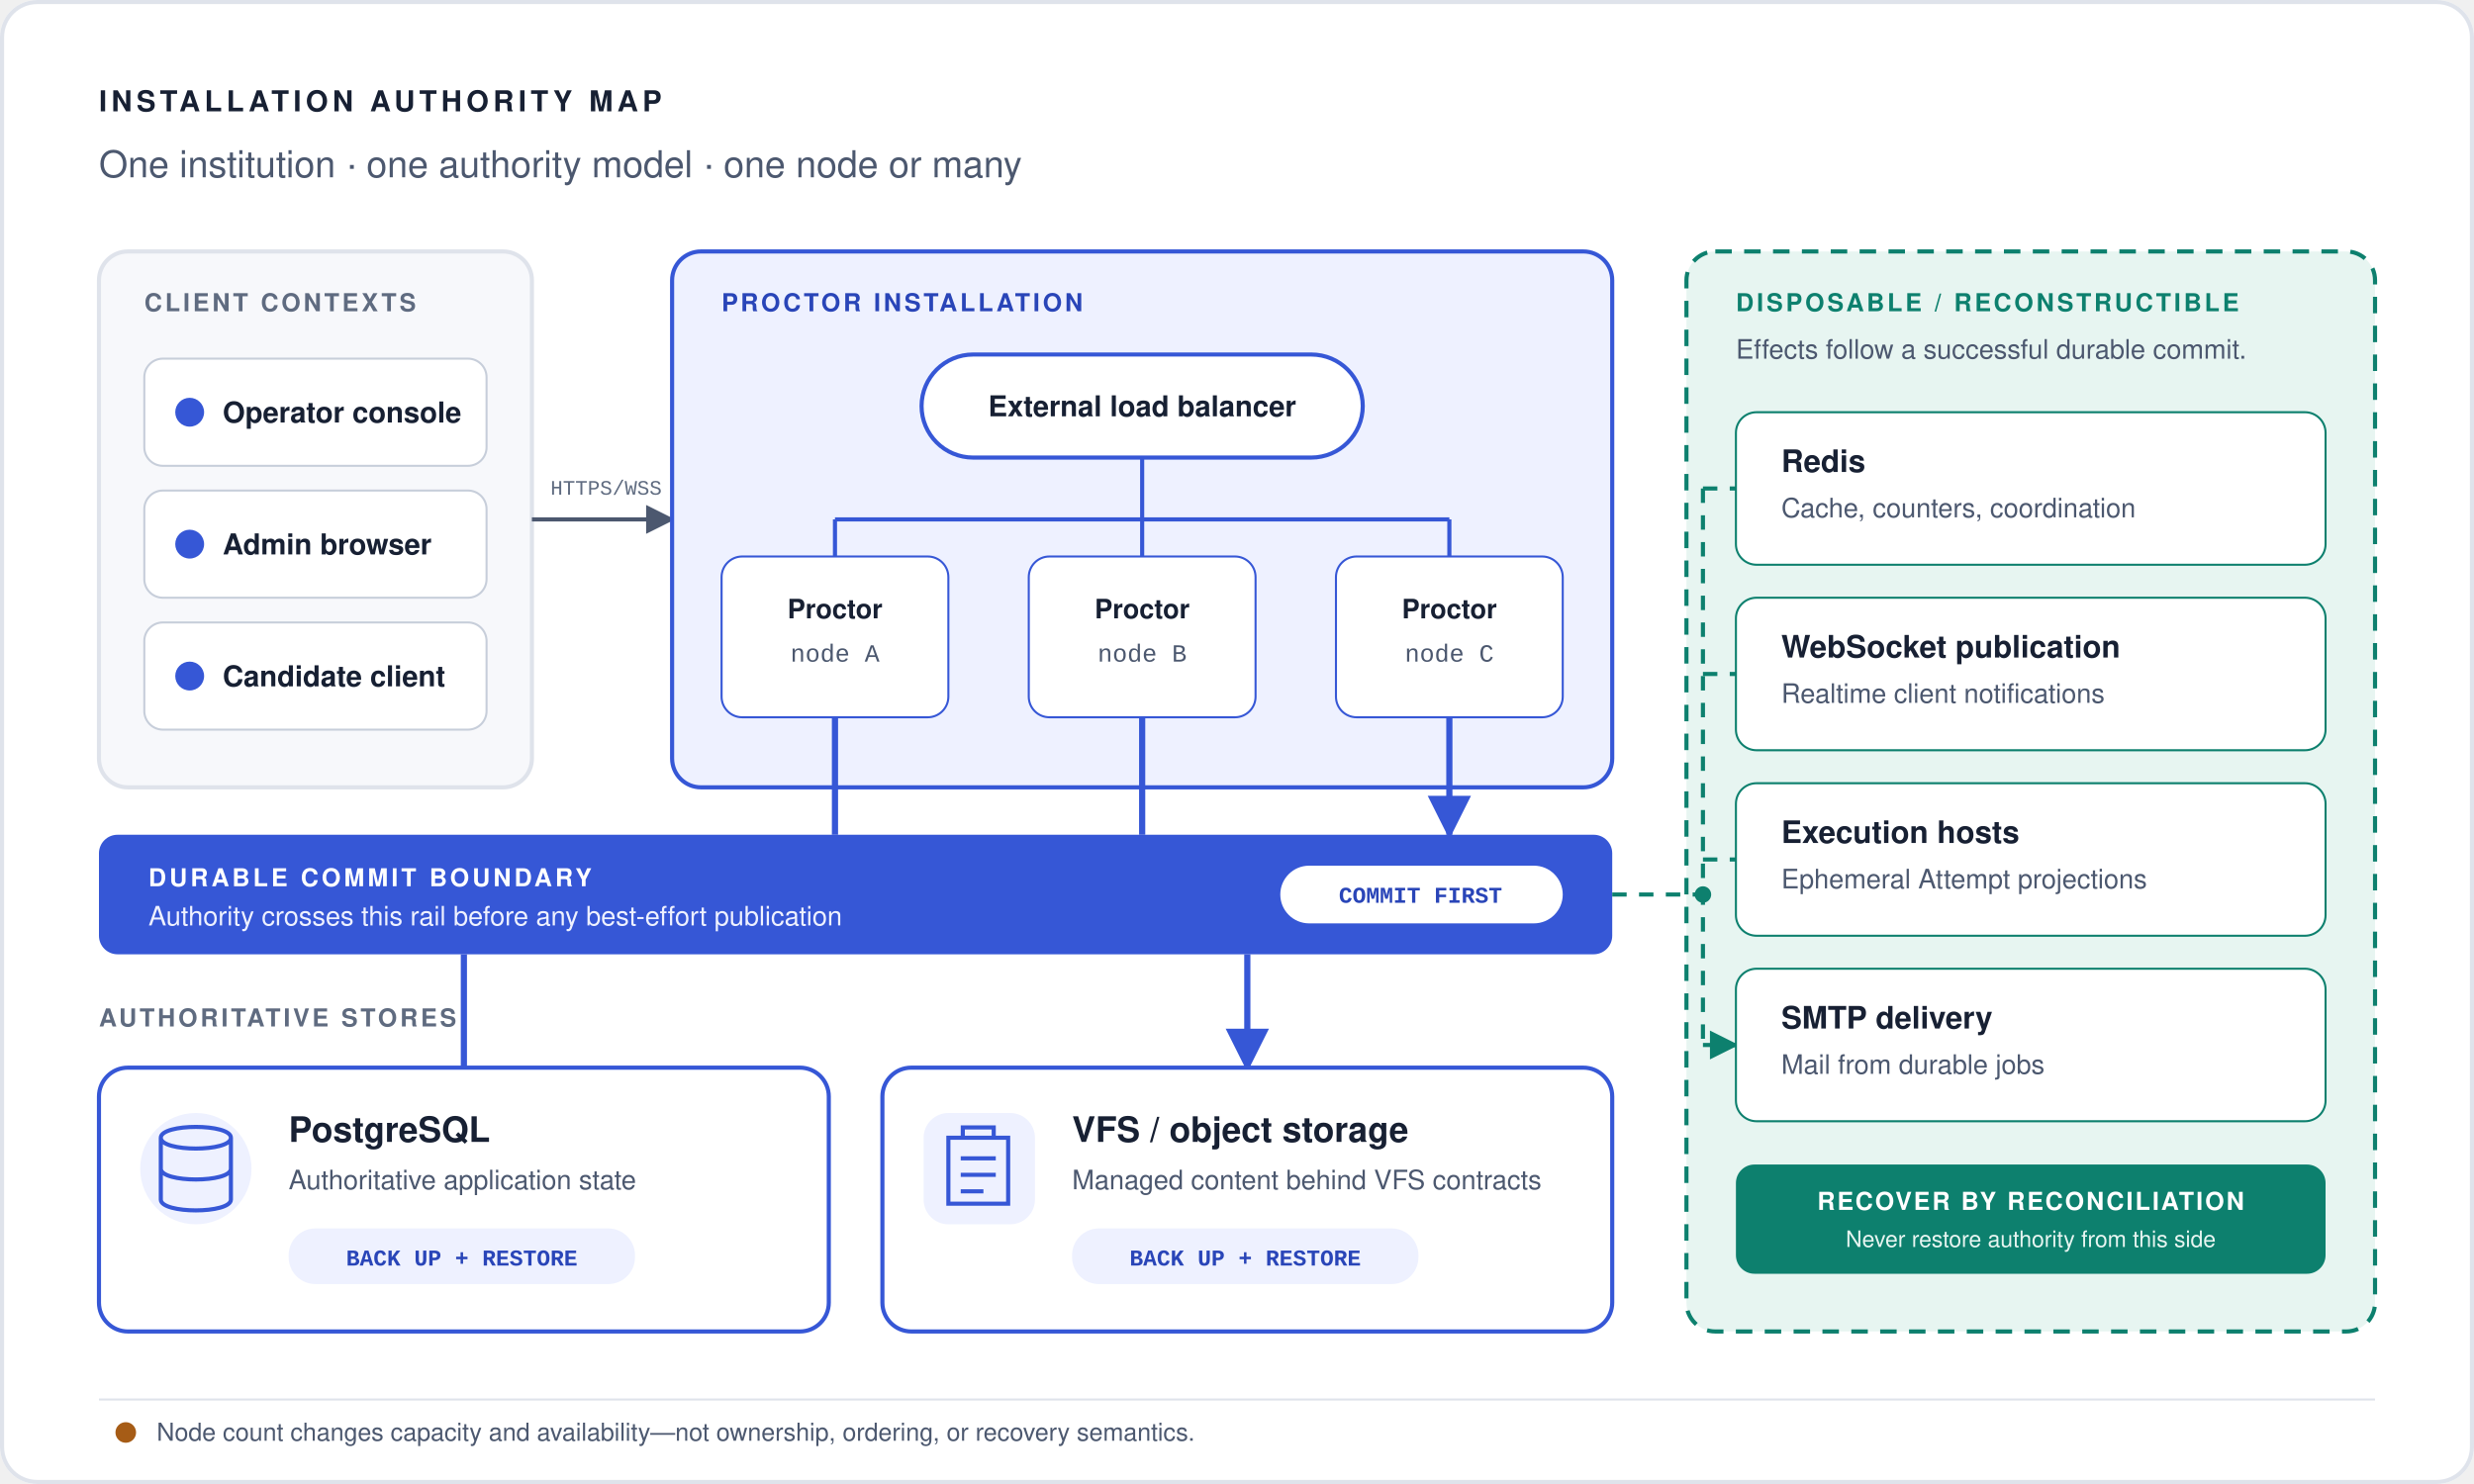
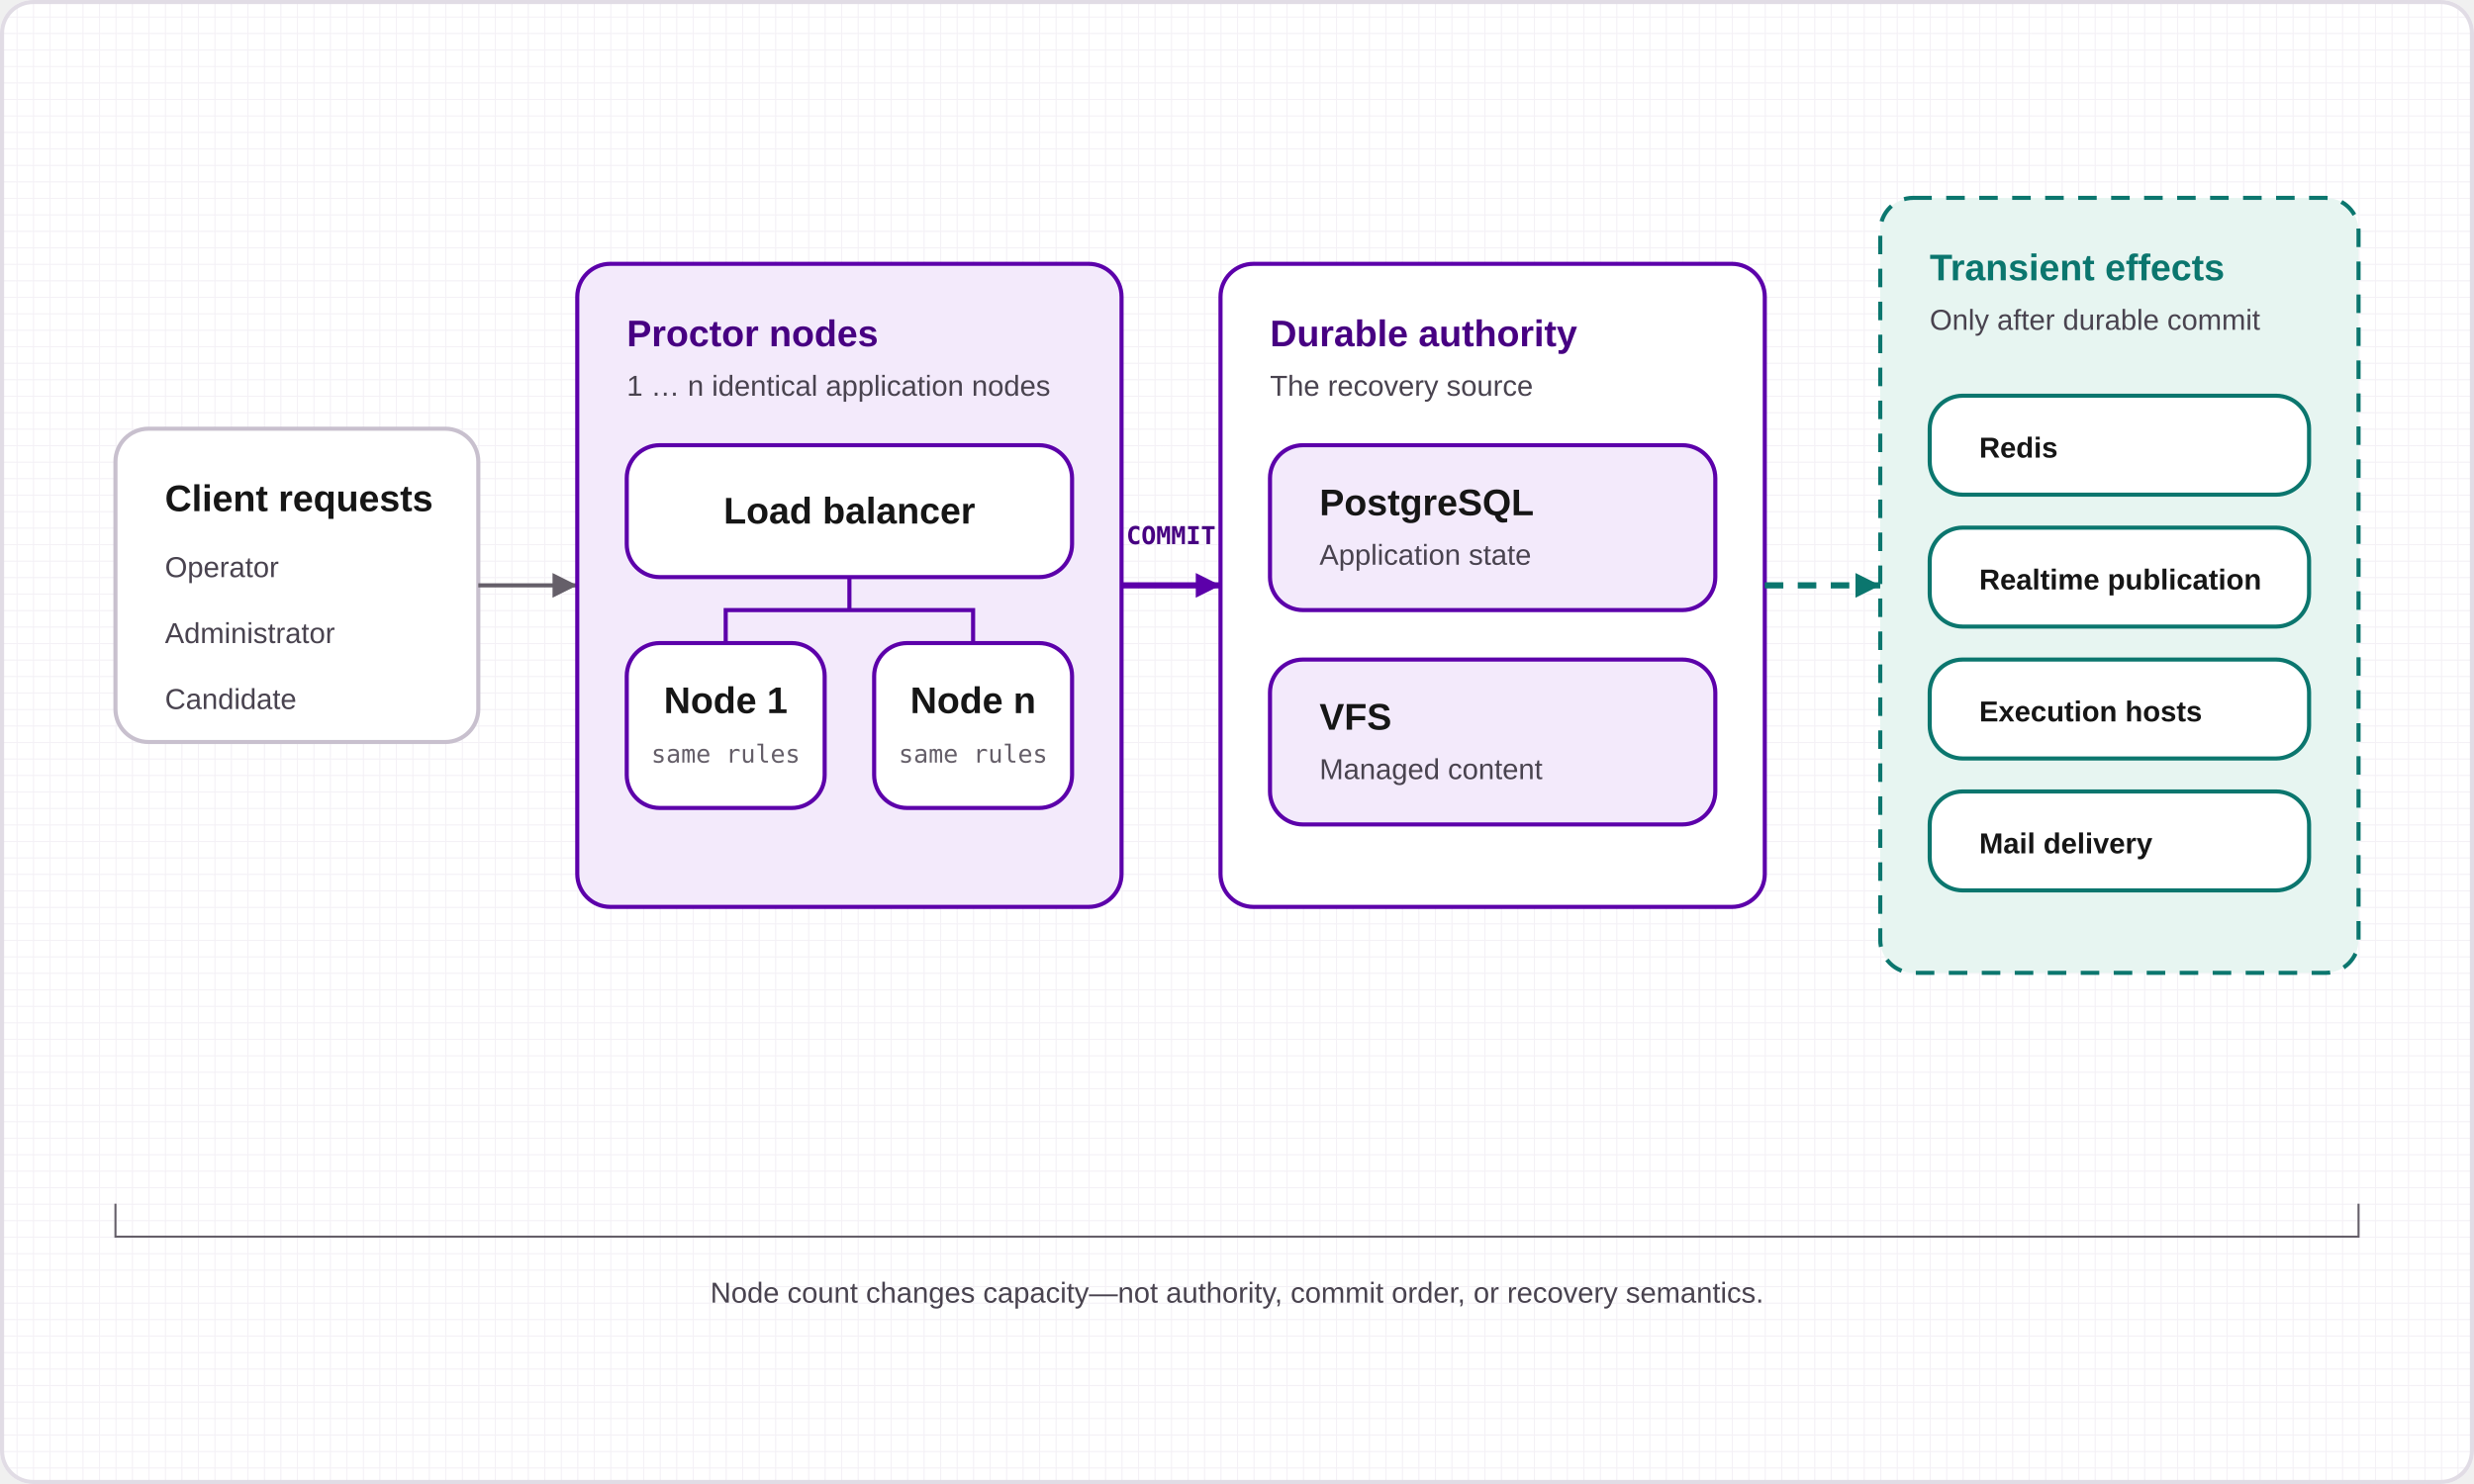
<svg xmlns="http://www.w3.org/2000/svg" width="1200" height="720" viewBox="0 0 1200 720" role="img" aria-labelledby="title description">
  <defs>
-     <marker id="arrow-ink" viewBox="0 0 10 10" refX="9" refY="5" markerWidth="7" markerHeight="7" orient="auto-start-reverse">
-       <path d="M 0 0 L 10 5 L 0 10 z" fill="#4c586f" />
+     <pattern id="grid" width="8" height="8" patternUnits="userSpaceOnUse">
+       <path d="M 8 0 H 0 V 8" fill="none" stroke="#f4f1f6" stroke-width="1" />
+     </pattern>
+     <marker id="arrow-neutral" viewBox="0 0 12 12" refX="12" refY="6" markerWidth="12" markerHeight="12" orient="auto" markerUnits="userSpaceOnUse">
+       <path d="M 0 0 L 12 6 L 0 12 Z" fill="#655f69" />
    </marker>
-     <marker id="arrow-cobalt" viewBox="0 0 10 10" refX="9" refY="5" markerWidth="7" markerHeight="7" orient="auto-start-reverse">
-       <path d="M 0 0 L 10 5 L 0 10 z" fill="#3657d6" />
+     <marker id="arrow-primary" viewBox="0 0 12 12" refX="12" refY="6" markerWidth="12" markerHeight="12" orient="auto" markerUnits="userSpaceOnUse">
+       <path d="M 0 0 L 12 6 L 0 12 Z" fill="#5c00aa" />
    </marker>
-     <marker id="arrow-aqua" viewBox="0 0 10 10" refX="9" refY="5" markerWidth="7" markerHeight="7" orient="auto-start-reverse">
-       <path d="M 0 0 L 10 5 L 0 10 z" fill="#0d806e" />
+     <marker id="arrow-transient" viewBox="0 0 12 12" refX="12" refY="6" markerWidth="12" markerHeight="12" orient="auto" markerUnits="userSpaceOnUse">
+       <path d="M 0 0 L 12 6 L 0 12 Z" fill="#0b766e" />
    </marker>
  </defs>
-   <rect width="1200" height="720" rx="18" fill="#ffffff" />
-   <rect x="1" y="1" width="1198" height="718" rx="17" fill="none" stroke="#dfe3eb" stroke-width="2" />
-   <text x="48" y="54" fill="#172033" font-family="Avenir Next, Segoe UI, Helvetica, Arial, sans-serif" font-size="14" font-weight="750" letter-spacing="2.1">INSTALLATION AUTHORITY MAP</text>
-   <text x="48" y="86" fill="#4c586f" font-family="Avenir Next, Segoe UI, Helvetica, Arial, sans-serif" font-size="18">One institution · one authority model · one node or many</text>
-   <rect x="48" y="122" width="210" height="260" rx="14" fill="#f7f8fb" stroke="#dfe3eb" stroke-width="2" />
-   <text x="70" y="151" fill="#5f6b80" font-family="Avenir Next, Segoe UI, Helvetica, Arial, sans-serif" font-size="12" font-weight="750" letter-spacing="1.4">CLIENT CONTEXTS</text>
-   <rect x="70" y="174" width="166" height="52" rx="9" fill="#ffffff" stroke="#c7ceda" />
-   <circle cx="92" cy="200" r="7" fill="#3657d6" />
-   <text x="108" y="205" fill="#172033" font-family="Avenir Next, Segoe UI, Helvetica, Arial, sans-serif" font-size="14" font-weight="650">Operator console</text>
-   <rect x="70" y="238" width="166" height="52" rx="9" fill="#ffffff" stroke="#c7ceda" />
-   <circle cx="92" cy="264" r="7" fill="#3657d6" />
-   <text x="108" y="269" fill="#172033" font-family="Avenir Next, Segoe UI, Helvetica, Arial, sans-serif" font-size="14" font-weight="650">Admin browser</text>
-   <rect x="70" y="302" width="166" height="52" rx="9" fill="#ffffff" stroke="#c7ceda" />
-   <circle cx="92" cy="328" r="7" fill="#3657d6" />
-   <text x="108" y="333" fill="#172033" font-family="Avenir Next, Segoe UI, Helvetica, Arial, sans-serif" font-size="14" font-weight="650">Candidate client</text>
-   <path d="M 258 252 H 326" fill="none" stroke="#4c586f" stroke-width="2" marker-end="url(#arrow-ink)" />
-   <text x="267" y="240" fill="#5f6b80" font-family="SFMono-Regular, Consolas, Liberation Mono, monospace" font-size="10">HTTPS/WSS</text>
-   <rect x="326" y="122" width="456" height="260" rx="14" fill="#eef1ff" stroke="#3657d6" stroke-width="2" />
-   <text x="350" y="151" fill="#2945b8" font-family="Avenir Next, Segoe UI, Helvetica, Arial, sans-serif" font-size="12" font-weight="750" letter-spacing="1.4">PROCTOR INSTALLATION</text>
-   <rect x="447" y="172" width="214" height="50" rx="25" fill="#ffffff" stroke="#3657d6" stroke-width="2" />
-   <text x="554" y="202" text-anchor="middle" fill="#172033" font-family="Avenir Next, Segoe UI, Helvetica, Arial, sans-serif" font-size="14" font-weight="700">External load balancer</text>
-   <path d="M 554 222 V 252 M 405 252 H 703 M 405 252 V 270 M 554 252 V 270 M 703 252 V 270" fill="none" stroke="#3657d6" stroke-width="2" />
-   <rect x="350" y="270" width="110" height="78" rx="10" fill="#ffffff" stroke="#3657d6" />
-   <text x="405" y="300" text-anchor="middle" fill="#172033" font-family="Avenir Next, Segoe UI, Helvetica, Arial, sans-serif" font-size="13" font-weight="700">Proctor</text>
-   <text x="405" y="321" text-anchor="middle" fill="#4c586f" font-family="SFMono-Regular, Consolas, Liberation Mono, monospace" font-size="12">node A</text>
-   <rect x="499" y="270" width="110" height="78" rx="10" fill="#ffffff" stroke="#3657d6" />
-   <text x="554" y="300" text-anchor="middle" fill="#172033" font-family="Avenir Next, Segoe UI, Helvetica, Arial, sans-serif" font-size="13" font-weight="700">Proctor</text>
-   <text x="554" y="321" text-anchor="middle" fill="#4c586f" font-family="SFMono-Regular, Consolas, Liberation Mono, monospace" font-size="12">node B</text>
-   <rect x="648" y="270" width="110" height="78" rx="10" fill="#ffffff" stroke="#3657d6" />
-   <text x="703" y="300" text-anchor="middle" fill="#172033" font-family="Avenir Next, Segoe UI, Helvetica, Arial, sans-serif" font-size="13" font-weight="700">Proctor</text>
-   <text x="703" y="321" text-anchor="middle" fill="#4c586f" font-family="SFMono-Regular, Consolas, Liberation Mono, monospace" font-size="12">node C</text>
-   <rect x="48" y="405" width="734" height="58" rx="9" fill="#3657d6" />
-   <text x="72" y="430" fill="#ffffff" font-family="Avenir Next, Segoe UI, Helvetica, Arial, sans-serif" font-size="12" font-weight="800" letter-spacing="1.5">DURABLE COMMIT BOUNDARY</text>
-   <text x="72" y="449" fill="#eef1ff" font-family="Avenir Next, Segoe UI, Helvetica, Arial, sans-serif" font-size="13">Authority crosses this rail before any best-effort publication</text>
-   <path d="M 405 348 V 405 M 554 348 V 405 M 703 348 V 405" fill="none" stroke="#3657d6" stroke-width="3" marker-end="url(#arrow-cobalt)" />
-   <rect x="621" y="420" width="137" height="28" rx="14" fill="#ffffff" />
-   <text x="689" y="438" text-anchor="middle" fill="#2945b8" font-family="SFMono-Regular, Consolas, Liberation Mono, monospace" font-size="11" font-weight="700">COMMIT FIRST</text>
-   <path d="M 225 463 V 518 M 605 463 V 518" fill="none" stroke="#3657d6" stroke-width="3" marker-end="url(#arrow-cobalt)" />
-   <text x="48" y="498" fill="#5f6b80" font-family="Avenir Next, Segoe UI, Helvetica, Arial, sans-serif" font-size="12" font-weight="750" letter-spacing="1.4">AUTHORITATIVE STORES</text>
-   <rect x="48" y="518" width="354" height="128" rx="14" fill="#ffffff" stroke="#3657d6" stroke-width="2" />
-   <rect x="68" y="540" width="54" height="54" rx="27" fill="#eef1ff" />
-   <path d="M 78 552 C 78 545 112 545 112 552 V 582 C 112 589 78 589 78 582 Z M 78 552 C 78 559 112 559 112 552 M 78 567 C 78 574 112 574 112 567" fill="none" stroke="#3657d6" stroke-width="2" />
-   <text x="140" y="554" fill="#172033" font-family="Avenir Next, Segoe UI, Helvetica, Arial, sans-serif" font-size="17" font-weight="750">PostgreSQL</text>
-   <text x="140" y="577" fill="#4c586f" font-family="Avenir Next, Segoe UI, Helvetica, Arial, sans-serif" font-size="13">Authoritative application state</text>
-   <rect x="140" y="596" width="168" height="27" rx="13" fill="#eef1ff" />
-   <text x="224" y="614" text-anchor="middle" fill="#2945b8" font-family="SFMono-Regular, Consolas, Liberation Mono, monospace" font-size="11" font-weight="700">BACK UP + RESTORE</text>
-   <rect x="428" y="518" width="354" height="128" rx="14" fill="#ffffff" stroke="#3657d6" stroke-width="2" />
-   <rect x="448" y="540" width="54" height="54" rx="12" fill="#eef1ff" />
-   <path d="M 460 552 H 489 V 584 H 460 Z M 467 552 V 547 H 482 V 552 M 466 562 H 483 M 466 570 H 483 M 466 578 H 477" fill="none" stroke="#3657d6" stroke-width="2" />
-   <text x="520" y="554" fill="#172033" font-family="Avenir Next, Segoe UI, Helvetica, Arial, sans-serif" font-size="17" font-weight="750">VFS / object storage</text>
-   <text x="520" y="577" fill="#4c586f" font-family="Avenir Next, Segoe UI, Helvetica, Arial, sans-serif" font-size="13">Managed content behind VFS contracts</text>
-   <rect x="520" y="596" width="168" height="27" rx="13" fill="#eef1ff" />
-   <text x="604" y="614" text-anchor="middle" fill="#2945b8" font-family="SFMono-Regular, Consolas, Liberation Mono, monospace" font-size="11" font-weight="700">BACK UP + RESTORE</text>
-   <rect x="818" y="122" width="334" height="524" rx="14" fill="#e7f5f1" stroke="#0d806e" stroke-width="2" stroke-dasharray="8 6" />
-   <text x="842" y="151" fill="#0d806e" font-family="Avenir Next, Segoe UI, Helvetica, Arial, sans-serif" font-size="12" font-weight="800" letter-spacing="1.4">DISPOSABLE / RECONSTRUCTIBLE</text>
-   <text x="842" y="174" fill="#4c586f" font-family="Avenir Next, Segoe UI, Helvetica, Arial, sans-serif" font-size="13">Effects follow a successful durable commit.</text>
-   <path d="M 782 434 H 826 M 826 237 V 507" fill="none" stroke="#0d806e" stroke-width="2" stroke-dasharray="7 6" />
-   <circle cx="826" cy="434" r="4" fill="#0d806e" />
-   <path d="M 826 237 H 842 M 826 327 H 842 M 826 417 H 842 M 826 507 H 842" fill="none" stroke="#0d806e" stroke-width="2" stroke-dasharray="7 6" marker-end="url(#arrow-aqua)" />
-   <rect x="842" y="200" width="286" height="74" rx="10" fill="#ffffff" stroke="#0d806e" />
-   <text x="864" y="229" fill="#172033" font-family="Avenir Next, Segoe UI, Helvetica, Arial, sans-serif" font-size="15" font-weight="750">Redis</text>
-   <text x="864" y="251" fill="#4c586f" font-family="Avenir Next, Segoe UI, Helvetica, Arial, sans-serif" font-size="13">Cache, counters, coordination</text>
-   <rect x="842" y="290" width="286" height="74" rx="10" fill="#ffffff" stroke="#0d806e" />
-   <text x="864" y="319" fill="#172033" font-family="Avenir Next, Segoe UI, Helvetica, Arial, sans-serif" font-size="15" font-weight="750">WebSocket publication</text>
-   <text x="864" y="341" fill="#4c586f" font-family="Avenir Next, Segoe UI, Helvetica, Arial, sans-serif" font-size="13">Realtime client notifications</text>
-   <rect x="842" y="380" width="286" height="74" rx="10" fill="#ffffff" stroke="#0d806e" />
-   <text x="864" y="409" fill="#172033" font-family="Avenir Next, Segoe UI, Helvetica, Arial, sans-serif" font-size="15" font-weight="750">Execution hosts</text>
-   <text x="864" y="431" fill="#4c586f" font-family="Avenir Next, Segoe UI, Helvetica, Arial, sans-serif" font-size="13">Ephemeral Attempt projections</text>
-   <rect x="842" y="470" width="286" height="74" rx="10" fill="#ffffff" stroke="#0d806e" />
-   <text x="864" y="499" fill="#172033" font-family="Avenir Next, Segoe UI, Helvetica, Arial, sans-serif" font-size="15" font-weight="750">SMTP delivery</text>
-   <text x="864" y="521" fill="#4c586f" font-family="Avenir Next, Segoe UI, Helvetica, Arial, sans-serif" font-size="13">Mail from durable jobs</text>
-   <rect x="842" y="565" width="286" height="53" rx="9" fill="#0d806e" />
-   <text x="985" y="587" text-anchor="middle" fill="#ffffff" font-family="Avenir Next, Segoe UI, Helvetica, Arial, sans-serif" font-size="12" font-weight="800" letter-spacing="1">RECOVER BY RECONCILIATION</text>
-   <text x="985" y="605" text-anchor="middle" fill="#e7f5f1" font-family="Avenir Next, Segoe UI, Helvetica, Arial, sans-serif" font-size="11">Never restore authority from this side</text>
-   <path d="M 48 679 H 1152" stroke="#dfe3eb" />
-   <circle cx="61" cy="695" r="5" fill="#a65c16" />
-   <text x="76" y="699" fill="#4c586f" font-family="Avenir Next, Segoe UI, Helvetica, Arial, sans-serif" font-size="12">Node count changes capacity and availability—not ownership, ordering, or recovery semantics.</text>
+   <rect width="1200" height="720" rx="16" fill="#ffffff" />
+   <rect x="1" y="1" width="1198" height="718" rx="15" fill="url(#grid)" stroke="#e1dce5" stroke-width="2" />
+   <rect x="56" y="208" width="176" height="152" rx="16" fill="#ffffff" stroke="#c8c0ce" stroke-width="2" />
+   <text x="80" y="248" fill="#161616" font-family="IBM Plex Sans, Segoe UI, Arial, sans-serif" font-size="18" font-weight="600">Client requests</text>
+   <text x="80" y="280" fill="#49434f" font-family="IBM Plex Sans, Segoe UI, Arial, sans-serif" font-size="14">Operator</text>
+   <text x="80" y="312" fill="#49434f" font-family="IBM Plex Sans, Segoe UI, Arial, sans-serif" font-size="14">Administrator</text>
+   <text x="80" y="344" fill="#49434f" font-family="IBM Plex Sans, Segoe UI, Arial, sans-serif" font-size="14">Candidate</text>
+   <path d="M 232 284 H 280" fill="none" stroke="#655f69" stroke-width="2" marker-end="url(#arrow-neutral)" />
+   <rect x="280" y="128" width="264" height="312" rx="16" fill="#f3eafb" stroke="#5c00aa" stroke-width="2" />
+   <text x="304" y="168" fill="#470082" font-family="IBM Plex Sans, Segoe UI, Arial, sans-serif" font-size="18" font-weight="600">Proctor nodes</text>
+   <text x="304" y="192" fill="#49434f" font-family="IBM Plex Sans, Segoe UI, Arial, sans-serif" font-size="14">1 … n identical application nodes</text>
+   <rect x="304" y="216" width="216" height="64" rx="16" fill="#ffffff" stroke="#5c00aa" stroke-width="2" />
+   <text x="412" y="254" text-anchor="middle" fill="#161616" font-family="IBM Plex Sans, Segoe UI, Arial, sans-serif" font-size="18" font-weight="600">Load balancer</text>
+   <path d="M 412 280 V 296 H 352 V 312 M 412 296 H 472 V 312" fill="none" stroke="#5c00aa" stroke-width="2" />
+   <rect x="304" y="312" width="96" height="80" rx="16" fill="#ffffff" stroke="#5c00aa" stroke-width="2" />
+   <text x="352" y="346" text-anchor="middle" fill="#161616" font-family="IBM Plex Sans, Segoe UI, Arial, sans-serif" font-size="18" font-weight="600">Node 1</text>
+   <text x="352" y="370" text-anchor="middle" fill="#655f69" font-family="IBM Plex Mono, Consolas, monospace" font-size="12">same rules</text>
+   <rect x="424" y="312" width="96" height="80" rx="16" fill="#ffffff" stroke="#5c00aa" stroke-width="2" />
+   <text x="472" y="346" text-anchor="middle" fill="#161616" font-family="IBM Plex Sans, Segoe UI, Arial, sans-serif" font-size="18" font-weight="600">Node n</text>
+   <text x="472" y="370" text-anchor="middle" fill="#655f69" font-family="IBM Plex Mono, Consolas, monospace" font-size="12">same rules</text>
+   <path d="M 544 284 H 592" fill="none" stroke="#5c00aa" stroke-width="3" marker-end="url(#arrow-primary)" />
+   <text x="568" y="264" text-anchor="middle" fill="#470082" font-family="IBM Plex Mono, Consolas, monospace" font-size="12" font-weight="600">COMMIT</text>
+   <rect x="592" y="128" width="264" height="312" rx="16" fill="#ffffff" stroke="#5c00aa" stroke-width="2" />
+   <text x="616" y="168" fill="#470082" font-family="IBM Plex Sans, Segoe UI, Arial, sans-serif" font-size="18" font-weight="600">Durable authority</text>
+   <text x="616" y="192" fill="#49434f" font-family="IBM Plex Sans, Segoe UI, Arial, sans-serif" font-size="14">The recovery source</text>
+   <rect x="616" y="216" width="216" height="80" rx="16" fill="#f3eafb" stroke="#5c00aa" stroke-width="2" />
+   <text x="640" y="250" fill="#161616" font-family="IBM Plex Sans, Segoe UI, Arial, sans-serif" font-size="18" font-weight="600">PostgreSQL</text>
+   <text x="640" y="274" fill="#49434f" font-family="IBM Plex Sans, Segoe UI, Arial, sans-serif" font-size="14">Application state</text>
+   <rect x="616" y="320" width="216" height="80" rx="16" fill="#f3eafb" stroke="#5c00aa" stroke-width="2" />
+   <text x="640" y="354" fill="#161616" font-family="IBM Plex Sans, Segoe UI, Arial, sans-serif" font-size="18" font-weight="600">VFS</text>
+   <text x="640" y="378" fill="#49434f" font-family="IBM Plex Sans, Segoe UI, Arial, sans-serif" font-size="14">Managed content</text>
+   <path d="M 856 284 H 912" fill="none" stroke="#0b766e" stroke-width="3" stroke-dasharray="9 7" marker-end="url(#arrow-transient)" />
+   <rect x="912" y="96" width="232" height="376" rx="16" fill="#e7f5f1" stroke="#0b766e" stroke-width="2" stroke-dasharray="9 7" />
+   <text x="936" y="136" fill="#0b766e" font-family="IBM Plex Sans, Segoe UI, Arial, sans-serif" font-size="18" font-weight="600">Transient effects</text>
+   <text x="936" y="160" fill="#49434f" font-family="IBM Plex Sans, Segoe UI, Arial, sans-serif" font-size="14">Only after durable commit</text>
+   <rect x="936" y="192" width="184" height="48" rx="16" fill="#ffffff" stroke="#0b766e" stroke-width="2" />
+   <text x="960" y="222" fill="#161616" font-family="IBM Plex Sans, Segoe UI, Arial, sans-serif" font-size="14" font-weight="600">Redis</text>
+   <rect x="936" y="256" width="184" height="48" rx="16" fill="#ffffff" stroke="#0b766e" stroke-width="2" />
+   <text x="960" y="286" fill="#161616" font-family="IBM Plex Sans, Segoe UI, Arial, sans-serif" font-size="14" font-weight="600">Realtime publication</text>
+   <rect x="936" y="320" width="184" height="48" rx="16" fill="#ffffff" stroke="#0b766e" stroke-width="2" />
+   <text x="960" y="350" fill="#161616" font-family="IBM Plex Sans, Segoe UI, Arial, sans-serif" font-size="14" font-weight="600">Execution hosts</text>
+   <rect x="936" y="384" width="184" height="48" rx="16" fill="#ffffff" stroke="#0b766e" stroke-width="2" />
+   <text x="960" y="414" fill="#161616" font-family="IBM Plex Sans, Segoe UI, Arial, sans-serif" font-size="14" font-weight="600">Mail delivery</text>
+   <path d="M 56 584 V 600 H 1144 V 584" fill="none" stroke="#655f69" stroke-width="1" />
+   <text x="600" y="632" text-anchor="middle" fill="#49434f" font-family="IBM Plex Sans, Segoe UI, Arial, sans-serif" font-size="14">Node count changes capacity—not authority, commit order, or recovery semantics.</text>
</svg>
